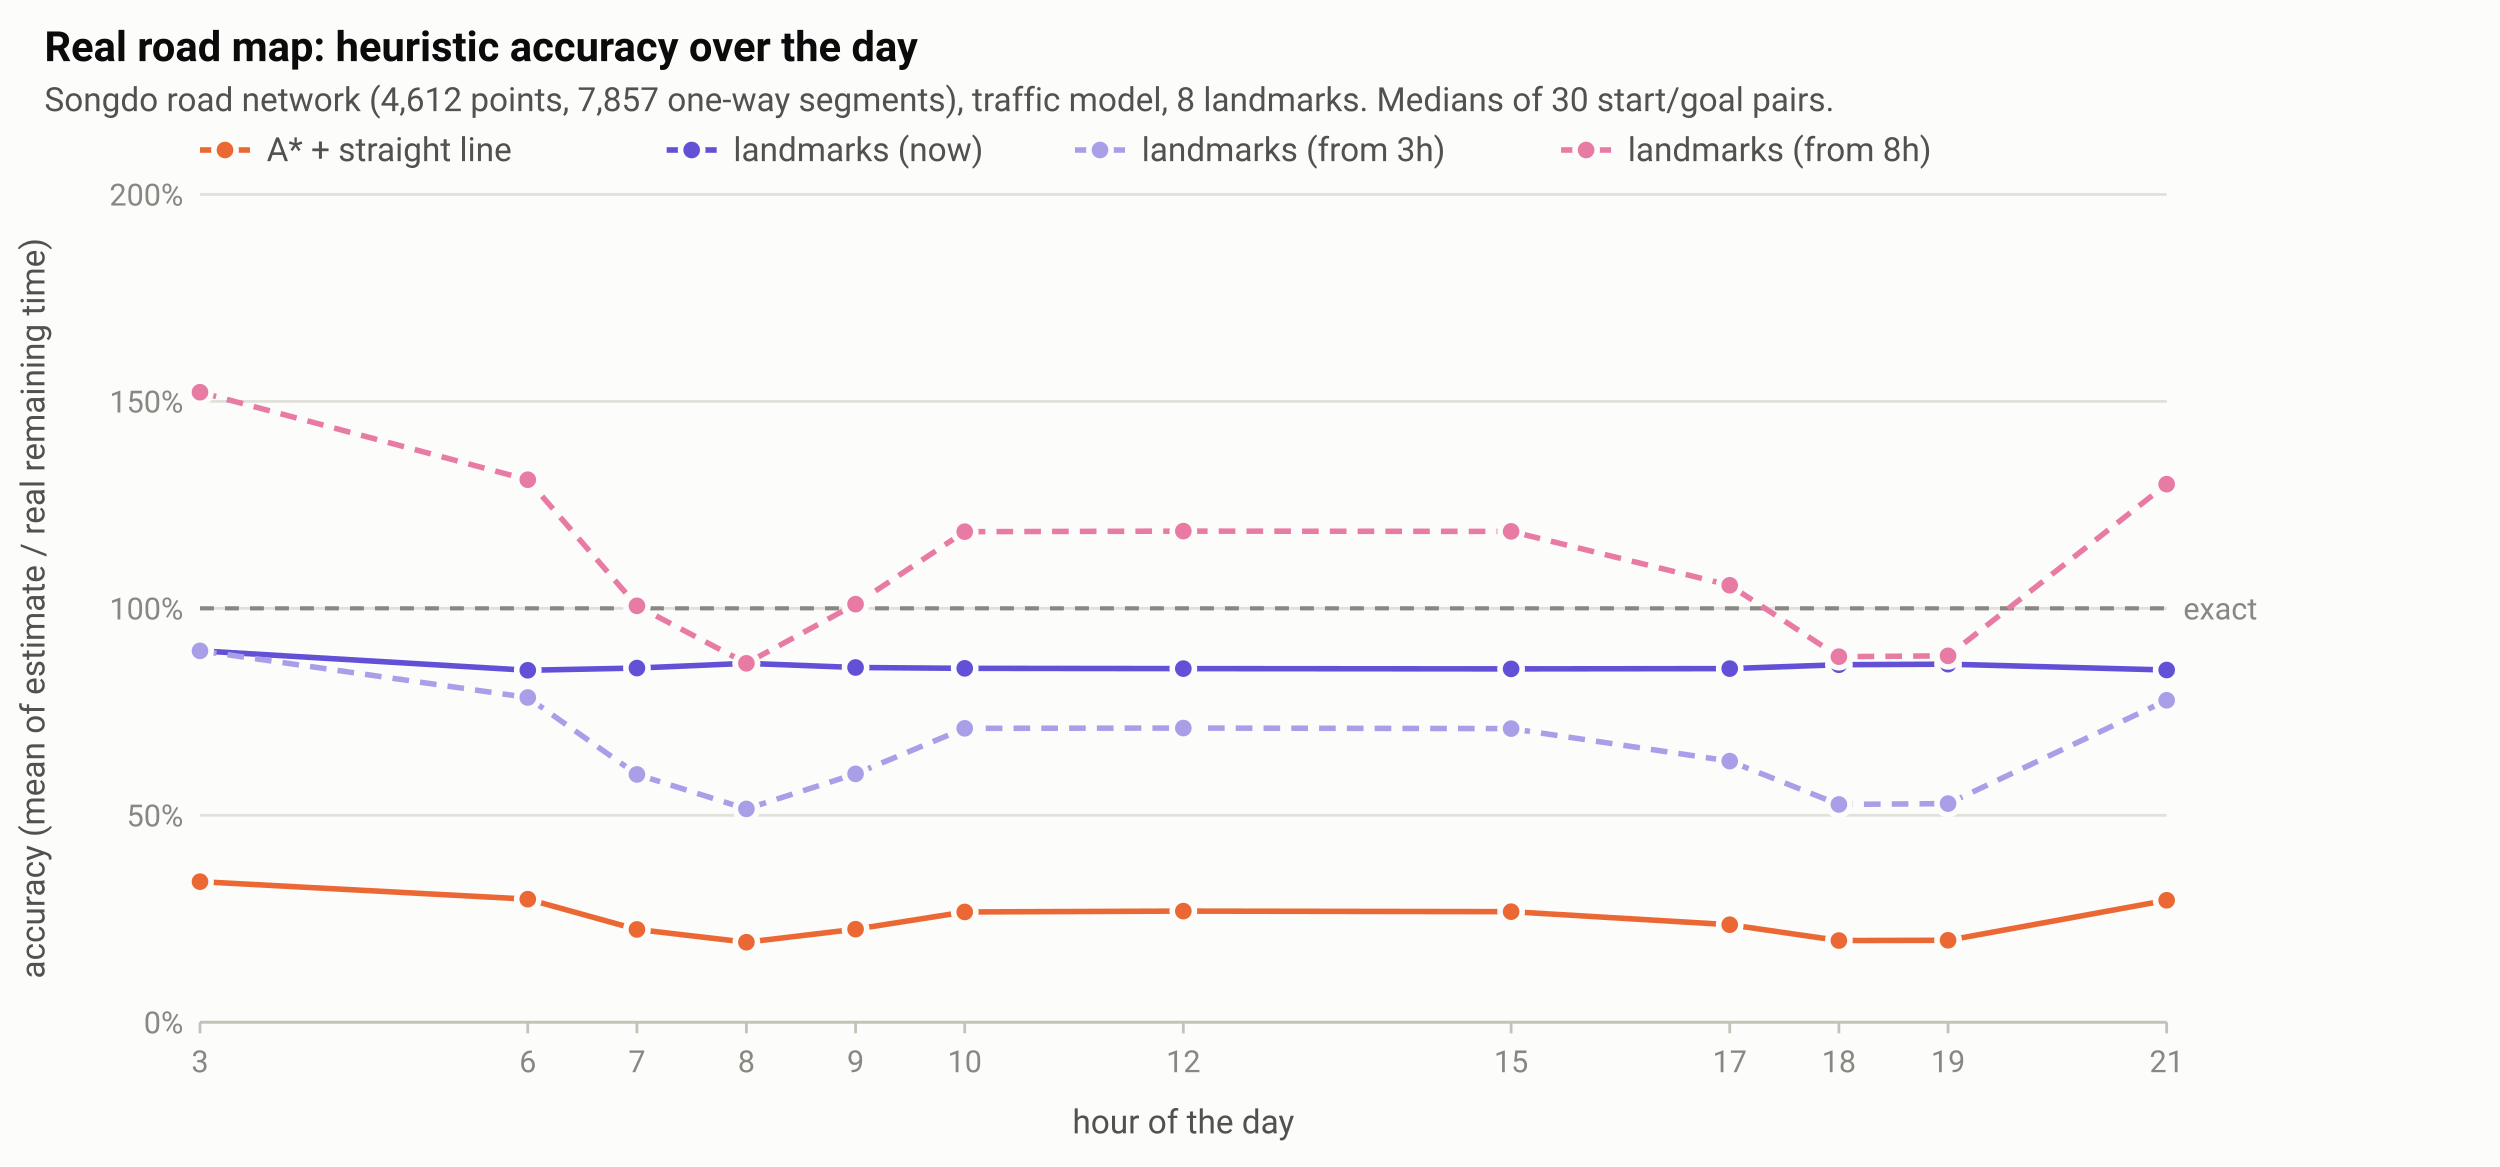
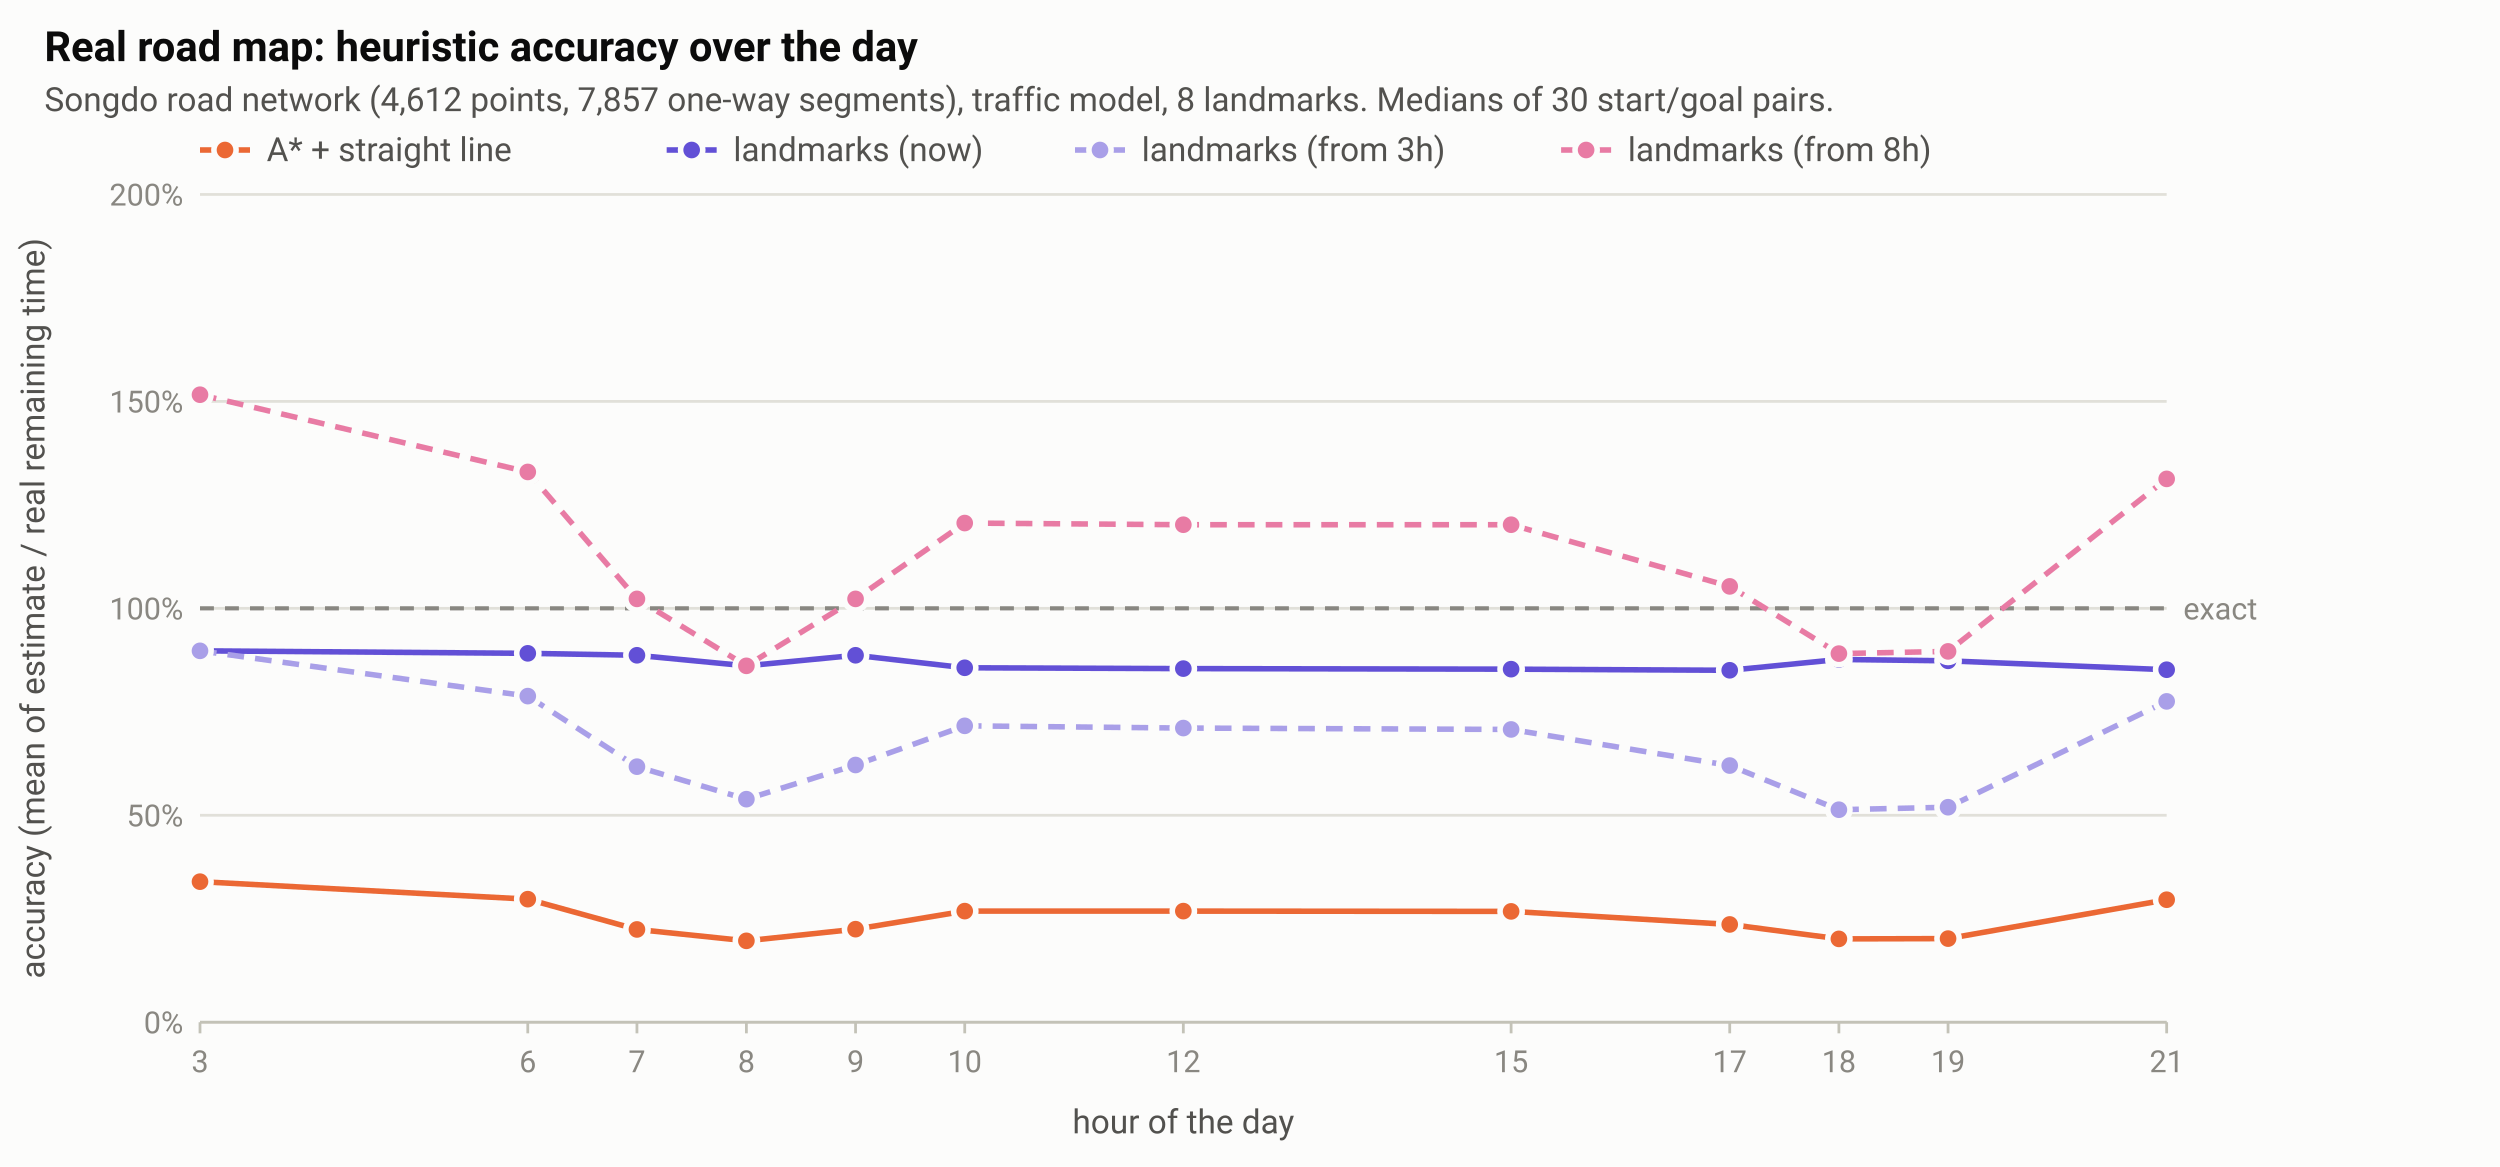
<svg xmlns="http://www.w3.org/2000/svg" width="900" height="420" viewBox="0 0 900 420" font-family="system-ui, -apple-system, 'Segoe UI', Roboto, Helvetica, Arial, sans-serif">
  <rect width="100%" height="100%" fill="#fcfcfb" />
  <text x="16.0" y="22.0" font-size="15" fill="#0b0b0b" text-anchor="start" font-weight="600">Real road map: heuristic accuracy over the day</text>
  <text x="16.0" y="40.0" font-size="12" fill="#52514e" text-anchor="start" font-weight="normal">Songdo road network (4,612 points, 7,857 one-way segments), traffic model, 8 landmarks. Medians of 30 start/goal pairs.</text>
  <line x1="72" y1="368.0" x2="780" y2="368.0" stroke="#e1e0d9" stroke-width="1" />
  <text x="66.0" y="372.0" font-size="11" fill="#898781" text-anchor="end" font-weight="normal">0%</text>
  <line x1="72" y1="293.5" x2="780" y2="293.5" stroke="#e1e0d9" stroke-width="1" />
  <text x="66.0" y="297.5" font-size="11" fill="#898781" text-anchor="end" font-weight="normal">50%</text>
  <line x1="72" y1="219.0" x2="780" y2="219.0" stroke="#e1e0d9" stroke-width="1" />
  <text x="66.0" y="223.0" font-size="11" fill="#898781" text-anchor="end" font-weight="normal">100%</text>
  <line x1="72" y1="144.5" x2="780" y2="144.5" stroke="#e1e0d9" stroke-width="1" />
  <text x="66.0" y="148.5" font-size="11" fill="#898781" text-anchor="end" font-weight="normal">150%</text>
  <line x1="72" y1="70.0" x2="780" y2="70.0" stroke="#e1e0d9" stroke-width="1" />
  <text x="66.0" y="74.0" font-size="11" fill="#898781" text-anchor="end" font-weight="normal">200%</text>
  <text x="16.0" y="219.0" font-size="12" fill="#52514e" text-anchor="middle" font-weight="normal" transform="rotate(-90 16.0 219.0)">accuracy (mean of estimate / real remaining time)</text>
  <line x1="72.0" y1="368" x2="72.0" y2="372" stroke="#c3c2b7" />
  <text x="72.0" y="386.0" font-size="11" fill="#898781" text-anchor="middle" font-weight="normal">3</text>
  <line x1="190.0" y1="368" x2="190.0" y2="372" stroke="#c3c2b7" />
  <text x="190.0" y="386.0" font-size="11" fill="#898781" text-anchor="middle" font-weight="normal">6</text>
  <line x1="229.3" y1="368" x2="229.3" y2="372" stroke="#c3c2b7" />
  <text x="229.3" y="386.0" font-size="11" fill="#898781" text-anchor="middle" font-weight="normal">7</text>
  <line x1="268.7" y1="368" x2="268.7" y2="372" stroke="#c3c2b7" />
  <text x="268.7" y="386.0" font-size="11" fill="#898781" text-anchor="middle" font-weight="normal">8</text>
  <line x1="308.0" y1="368" x2="308.0" y2="372" stroke="#c3c2b7" />
  <text x="308.0" y="386.0" font-size="11" fill="#898781" text-anchor="middle" font-weight="normal">9</text>
  <line x1="347.3" y1="368" x2="347.3" y2="372" stroke="#c3c2b7" />
  <text x="347.3" y="386.0" font-size="11" fill="#898781" text-anchor="middle" font-weight="normal">10</text>
  <line x1="426.0" y1="368" x2="426.0" y2="372" stroke="#c3c2b7" />
  <text x="426.0" y="386.0" font-size="11" fill="#898781" text-anchor="middle" font-weight="normal">12</text>
  <line x1="544.0" y1="368" x2="544.0" y2="372" stroke="#c3c2b7" />
  <text x="544.0" y="386.0" font-size="11" fill="#898781" text-anchor="middle" font-weight="normal">15</text>
  <line x1="622.7" y1="368" x2="622.7" y2="372" stroke="#c3c2b7" />
  <text x="622.7" y="386.0" font-size="11" fill="#898781" text-anchor="middle" font-weight="normal">17</text>
  <line x1="662.0" y1="368" x2="662.0" y2="372" stroke="#c3c2b7" />
  <text x="662.0" y="386.0" font-size="11" fill="#898781" text-anchor="middle" font-weight="normal">18</text>
  <line x1="701.3" y1="368" x2="701.3" y2="372" stroke="#c3c2b7" />
  <text x="701.3" y="386.0" font-size="11" fill="#898781" text-anchor="middle" font-weight="normal">19</text>
  <line x1="780.0" y1="368" x2="780.0" y2="372" stroke="#c3c2b7" />
  <text x="780.0" y="386.0" font-size="11" fill="#898781" text-anchor="middle" font-weight="normal">21</text>
  <line x1="72" y1="368" x2="780" y2="368" stroke="#c3c2b7" stroke-width="1" />
  <text x="426.0" y="408.0" font-size="12" fill="#52514e" text-anchor="middle" font-weight="normal">hour of the day</text>
  <polyline points="72.0,219.0 780.0,219.0" fill="none" stroke="#898781" stroke-width="1.5" stroke-dasharray="5 4" />
  <text x="786.0" y="223.0" font-size="11" fill="#898781" text-anchor="start" font-weight="normal">exact</text>
-   <polyline points="72.0,317.4 190.0,323.7 229.3,334.6 268.7,339.2 308.0,334.5 347.3,328.3 426.0,328.0 544.0,328.2 622.7,332.9 662.0,338.6 701.3,338.5 780.0,324.1" fill="none" stroke="#eb6834" stroke-width="2" />
+   <polyline points="72.0,317.4 190.0,323.7 229.3,334.6 268.7,338.7 308.0,334.5 347.3,328.0 426.0,328.0 544.0,328.1 622.7,332.8 662.0,338.0 701.3,337.9 780.0,323.9" fill="none" stroke="#eb6834" stroke-width="2" />
  <circle cx="72.0" cy="317.4" r="4" fill="#eb6834" stroke="#fcfcfb" stroke-width="2" />
  <circle cx="190.0" cy="323.7" r="4" fill="#eb6834" stroke="#fcfcfb" stroke-width="2" />
  <circle cx="229.3" cy="334.6" r="4" fill="#eb6834" stroke="#fcfcfb" stroke-width="2" />
-   <circle cx="268.7" cy="339.2" r="4" fill="#eb6834" stroke="#fcfcfb" stroke-width="2" />
+   <circle cx="268.7" cy="338.7" r="4" fill="#eb6834" stroke="#fcfcfb" stroke-width="2" />
  <circle cx="308.0" cy="334.5" r="4" fill="#eb6834" stroke="#fcfcfb" stroke-width="2" />
-   <circle cx="347.3" cy="328.3" r="4" fill="#eb6834" stroke="#fcfcfb" stroke-width="2" />
+   <circle cx="347.3" cy="328.0" r="4" fill="#eb6834" stroke="#fcfcfb" stroke-width="2" />
  <circle cx="426.0" cy="328.0" r="4" fill="#eb6834" stroke="#fcfcfb" stroke-width="2" />
-   <circle cx="544.0" cy="328.2" r="4" fill="#eb6834" stroke="#fcfcfb" stroke-width="2" />
-   <circle cx="622.7" cy="332.9" r="4" fill="#eb6834" stroke="#fcfcfb" stroke-width="2" />
-   <circle cx="662.0" cy="338.6" r="4" fill="#eb6834" stroke="#fcfcfb" stroke-width="2" />
-   <circle cx="701.3" cy="338.5" r="4" fill="#eb6834" stroke="#fcfcfb" stroke-width="2" />
-   <circle cx="780.0" cy="324.1" r="4" fill="#eb6834" stroke="#fcfcfb" stroke-width="2" />
-   <polyline points="72.0,234.3 190.0,241.3 229.3,240.5 268.7,238.8 308.0,240.3 347.3,240.6 426.0,240.7 544.0,240.8 622.7,240.7 662.0,239.3 701.3,239.1 780.0,241.2" fill="none" stroke="#6250d6" stroke-width="2" />
+   <circle cx="544.0" cy="328.1" r="4" fill="#eb6834" stroke="#fcfcfb" stroke-width="2" />
+   <circle cx="622.7" cy="332.8" r="4" fill="#eb6834" stroke="#fcfcfb" stroke-width="2" />
+   <circle cx="662.0" cy="338.0" r="4" fill="#eb6834" stroke="#fcfcfb" stroke-width="2" />
+   <circle cx="701.3" cy="337.9" r="4" fill="#eb6834" stroke="#fcfcfb" stroke-width="2" />
+   <circle cx="780.0" cy="323.9" r="4" fill="#eb6834" stroke="#fcfcfb" stroke-width="2" />
+   <polyline points="72.0,234.3 190.0,235.2 229.3,235.9 268.7,239.7 308.0,235.9 347.3,240.4 426.0,240.7 544.0,240.9 622.7,241.3 662.0,237.4 701.3,237.9 780.0,241.1" fill="none" stroke="#6250d6" stroke-width="2" />
  <circle cx="72.0" cy="234.3" r="4" fill="#6250d6" stroke="#fcfcfb" stroke-width="2" />
-   <circle cx="190.0" cy="241.3" r="4" fill="#6250d6" stroke="#fcfcfb" stroke-width="2" />
-   <circle cx="229.3" cy="240.5" r="4" fill="#6250d6" stroke="#fcfcfb" stroke-width="2" />
-   <circle cx="268.7" cy="238.8" r="4" fill="#6250d6" stroke="#fcfcfb" stroke-width="2" />
-   <circle cx="308.0" cy="240.3" r="4" fill="#6250d6" stroke="#fcfcfb" stroke-width="2" />
-   <circle cx="347.3" cy="240.6" r="4" fill="#6250d6" stroke="#fcfcfb" stroke-width="2" />
+   <circle cx="190.0" cy="235.2" r="4" fill="#6250d6" stroke="#fcfcfb" stroke-width="2" />
+   <circle cx="229.3" cy="235.9" r="4" fill="#6250d6" stroke="#fcfcfb" stroke-width="2" />
+   <circle cx="268.7" cy="239.7" r="4" fill="#6250d6" stroke="#fcfcfb" stroke-width="2" />
+   <circle cx="308.0" cy="235.9" r="4" fill="#6250d6" stroke="#fcfcfb" stroke-width="2" />
+   <circle cx="347.3" cy="240.4" r="4" fill="#6250d6" stroke="#fcfcfb" stroke-width="2" />
  <circle cx="426.0" cy="240.7" r="4" fill="#6250d6" stroke="#fcfcfb" stroke-width="2" />
-   <circle cx="544.0" cy="240.8" r="4" fill="#6250d6" stroke="#fcfcfb" stroke-width="2" />
-   <circle cx="622.7" cy="240.7" r="4" fill="#6250d6" stroke="#fcfcfb" stroke-width="2" />
-   <circle cx="662.0" cy="239.3" r="4" fill="#6250d6" stroke="#fcfcfb" stroke-width="2" />
-   <circle cx="701.3" cy="239.1" r="4" fill="#6250d6" stroke="#fcfcfb" stroke-width="2" />
-   <circle cx="780.0" cy="241.2" r="4" fill="#6250d6" stroke="#fcfcfb" stroke-width="2" />
-   <polyline points="72.0,234.3 190.0,251.1 229.3,278.8 268.7,291.2 308.0,278.6 347.3,262.2 426.0,262.1 544.0,262.3 622.7,274.0 662.0,289.6 701.3,289.3 780.0,252.1" fill="none" stroke="#a99fe8" stroke-width="2" stroke-dasharray="6 4" />
+   <circle cx="544.0" cy="240.9" r="4" fill="#6250d6" stroke="#fcfcfb" stroke-width="2" />
+   <circle cx="622.7" cy="241.3" r="4" fill="#6250d6" stroke="#fcfcfb" stroke-width="2" />
+   <circle cx="662.0" cy="237.4" r="4" fill="#6250d6" stroke="#fcfcfb" stroke-width="2" />
+   <circle cx="701.3" cy="237.9" r="4" fill="#6250d6" stroke="#fcfcfb" stroke-width="2" />
+   <circle cx="780.0" cy="241.1" r="4" fill="#6250d6" stroke="#fcfcfb" stroke-width="2" />
+   <polyline points="72.0,234.3 190.0,250.6 229.3,276.0 268.7,287.7 308.0,275.4 347.3,261.3 426.0,262.1 544.0,262.6 622.7,275.6 662.0,291.5 701.3,290.6 780.0,252.5" fill="none" stroke="#a99fe8" stroke-width="2" stroke-dasharray="6 4" />
  <circle cx="72.0" cy="234.3" r="4" fill="#a99fe8" stroke="#fcfcfb" stroke-width="2" />
-   <circle cx="190.0" cy="251.1" r="4" fill="#a99fe8" stroke="#fcfcfb" stroke-width="2" />
-   <circle cx="229.3" cy="278.8" r="4" fill="#a99fe8" stroke="#fcfcfb" stroke-width="2" />
-   <circle cx="268.7" cy="291.2" r="4" fill="#a99fe8" stroke="#fcfcfb" stroke-width="2" />
-   <circle cx="308.0" cy="278.6" r="4" fill="#a99fe8" stroke="#fcfcfb" stroke-width="2" />
-   <circle cx="347.3" cy="262.2" r="4" fill="#a99fe8" stroke="#fcfcfb" stroke-width="2" />
+   <circle cx="190.0" cy="250.6" r="4" fill="#a99fe8" stroke="#fcfcfb" stroke-width="2" />
+   <circle cx="229.3" cy="276.0" r="4" fill="#a99fe8" stroke="#fcfcfb" stroke-width="2" />
+   <circle cx="268.7" cy="287.7" r="4" fill="#a99fe8" stroke="#fcfcfb" stroke-width="2" />
+   <circle cx="308.0" cy="275.4" r="4" fill="#a99fe8" stroke="#fcfcfb" stroke-width="2" />
+   <circle cx="347.3" cy="261.3" r="4" fill="#a99fe8" stroke="#fcfcfb" stroke-width="2" />
  <circle cx="426.0" cy="262.1" r="4" fill="#a99fe8" stroke="#fcfcfb" stroke-width="2" />
-   <circle cx="544.0" cy="262.3" r="4" fill="#a99fe8" stroke="#fcfcfb" stroke-width="2" />
-   <circle cx="622.7" cy="274.0" r="4" fill="#a99fe8" stroke="#fcfcfb" stroke-width="2" />
-   <circle cx="662.0" cy="289.6" r="4" fill="#a99fe8" stroke="#fcfcfb" stroke-width="2" />
-   <circle cx="701.3" cy="289.3" r="4" fill="#a99fe8" stroke="#fcfcfb" stroke-width="2" />
-   <circle cx="780.0" cy="252.1" r="4" fill="#a99fe8" stroke="#fcfcfb" stroke-width="2" />
-   <polyline points="72.0,141.2 190.0,172.7 229.3,218.1 268.7,238.8 308.0,217.5 347.3,191.4 426.0,191.2 544.0,191.3 622.7,210.7 662.0,236.4 701.3,236.1 780.0,174.3" fill="none" stroke="#e87ba4" stroke-width="2" stroke-dasharray="6 4" />
-   <circle cx="72.0" cy="141.2" r="4" fill="#e87ba4" stroke="#fcfcfb" stroke-width="2" />
-   <circle cx="190.0" cy="172.7" r="4" fill="#e87ba4" stroke="#fcfcfb" stroke-width="2" />
-   <circle cx="229.3" cy="218.1" r="4" fill="#e87ba4" stroke="#fcfcfb" stroke-width="2" />
-   <circle cx="268.7" cy="238.8" r="4" fill="#e87ba4" stroke="#fcfcfb" stroke-width="2" />
-   <circle cx="308.0" cy="217.5" r="4" fill="#e87ba4" stroke="#fcfcfb" stroke-width="2" />
-   <circle cx="347.3" cy="191.4" r="4" fill="#e87ba4" stroke="#fcfcfb" stroke-width="2" />
-   <circle cx="426.0" cy="191.2" r="4" fill="#e87ba4" stroke="#fcfcfb" stroke-width="2" />
-   <circle cx="544.0" cy="191.3" r="4" fill="#e87ba4" stroke="#fcfcfb" stroke-width="2" />
-   <circle cx="622.7" cy="210.7" r="4" fill="#e87ba4" stroke="#fcfcfb" stroke-width="2" />
-   <circle cx="662.0" cy="236.4" r="4" fill="#e87ba4" stroke="#fcfcfb" stroke-width="2" />
-   <circle cx="701.3" cy="236.1" r="4" fill="#e87ba4" stroke="#fcfcfb" stroke-width="2" />
-   <circle cx="780.0" cy="174.3" r="4" fill="#e87ba4" stroke="#fcfcfb" stroke-width="2" />
+   <circle cx="544.0" cy="262.6" r="4" fill="#a99fe8" stroke="#fcfcfb" stroke-width="2" />
+   <circle cx="622.7" cy="275.6" r="4" fill="#a99fe8" stroke="#fcfcfb" stroke-width="2" />
+   <circle cx="662.0" cy="291.5" r="4" fill="#a99fe8" stroke="#fcfcfb" stroke-width="2" />
+   <circle cx="701.3" cy="290.6" r="4" fill="#a99fe8" stroke="#fcfcfb" stroke-width="2" />
+   <circle cx="780.0" cy="252.5" r="4" fill="#a99fe8" stroke="#fcfcfb" stroke-width="2" />
+   <polyline points="72.0,142.1 190.0,169.9 229.3,215.6 268.7,239.7 308.0,215.6 347.3,188.3 426.0,188.9 544.0,188.9 622.7,211.1 662.0,235.3 701.3,234.5 780.0,172.4" fill="none" stroke="#e87ba4" stroke-width="2" stroke-dasharray="6 4" />
+   <circle cx="72.0" cy="142.1" r="4" fill="#e87ba4" stroke="#fcfcfb" stroke-width="2" />
+   <circle cx="190.0" cy="169.9" r="4" fill="#e87ba4" stroke="#fcfcfb" stroke-width="2" />
+   <circle cx="229.3" cy="215.6" r="4" fill="#e87ba4" stroke="#fcfcfb" stroke-width="2" />
+   <circle cx="268.7" cy="239.7" r="4" fill="#e87ba4" stroke="#fcfcfb" stroke-width="2" />
+   <circle cx="308.0" cy="215.6" r="4" fill="#e87ba4" stroke="#fcfcfb" stroke-width="2" />
+   <circle cx="347.3" cy="188.3" r="4" fill="#e87ba4" stroke="#fcfcfb" stroke-width="2" />
+   <circle cx="426.0" cy="188.9" r="4" fill="#e87ba4" stroke="#fcfcfb" stroke-width="2" />
+   <circle cx="544.0" cy="188.9" r="4" fill="#e87ba4" stroke="#fcfcfb" stroke-width="2" />
+   <circle cx="622.7" cy="211.1" r="4" fill="#e87ba4" stroke="#fcfcfb" stroke-width="2" />
+   <circle cx="662.0" cy="235.3" r="4" fill="#e87ba4" stroke="#fcfcfb" stroke-width="2" />
+   <circle cx="701.3" cy="234.5" r="4" fill="#e87ba4" stroke="#fcfcfb" stroke-width="2" />
+   <circle cx="780.0" cy="172.4" r="4" fill="#e87ba4" stroke="#fcfcfb" stroke-width="2" />
  <line x1="72" y1="54" x2="90" y2="54" stroke="#eb6834" stroke-width="2" />
  <circle cx="81" cy="54" r="4" fill="#eb6834" stroke="#fcfcfb" stroke-width="2" />
  <text x="96.0" y="58.0" font-size="12" fill="#52514e" text-anchor="start" font-weight="normal">A* + straight line</text>
  <line x1="240" y1="54" x2="258" y2="54" stroke="#6250d6" stroke-width="2" />
  <circle cx="249" cy="54" r="4" fill="#6250d6" stroke="#fcfcfb" stroke-width="2" />
  <text x="264.0" y="58.0" font-size="12" fill="#52514e" text-anchor="start" font-weight="normal">landmarks (now)</text>
  <line x1="387" y1="54" x2="405" y2="54" stroke="#a99fe8" stroke-width="2" />
  <circle cx="396" cy="54" r="4" fill="#a99fe8" stroke="#fcfcfb" stroke-width="2" />
  <text x="411.0" y="58.0" font-size="12" fill="#52514e" text-anchor="start" font-weight="normal">landmarks (from 3h)</text>
  <line x1="562" y1="54" x2="580" y2="54" stroke="#e87ba4" stroke-width="2" />
  <circle cx="571" cy="54" r="4" fill="#e87ba4" stroke="#fcfcfb" stroke-width="2" />
  <text x="586.0" y="58.0" font-size="12" fill="#52514e" text-anchor="start" font-weight="normal">landmarks (from 8h)</text>
</svg>
